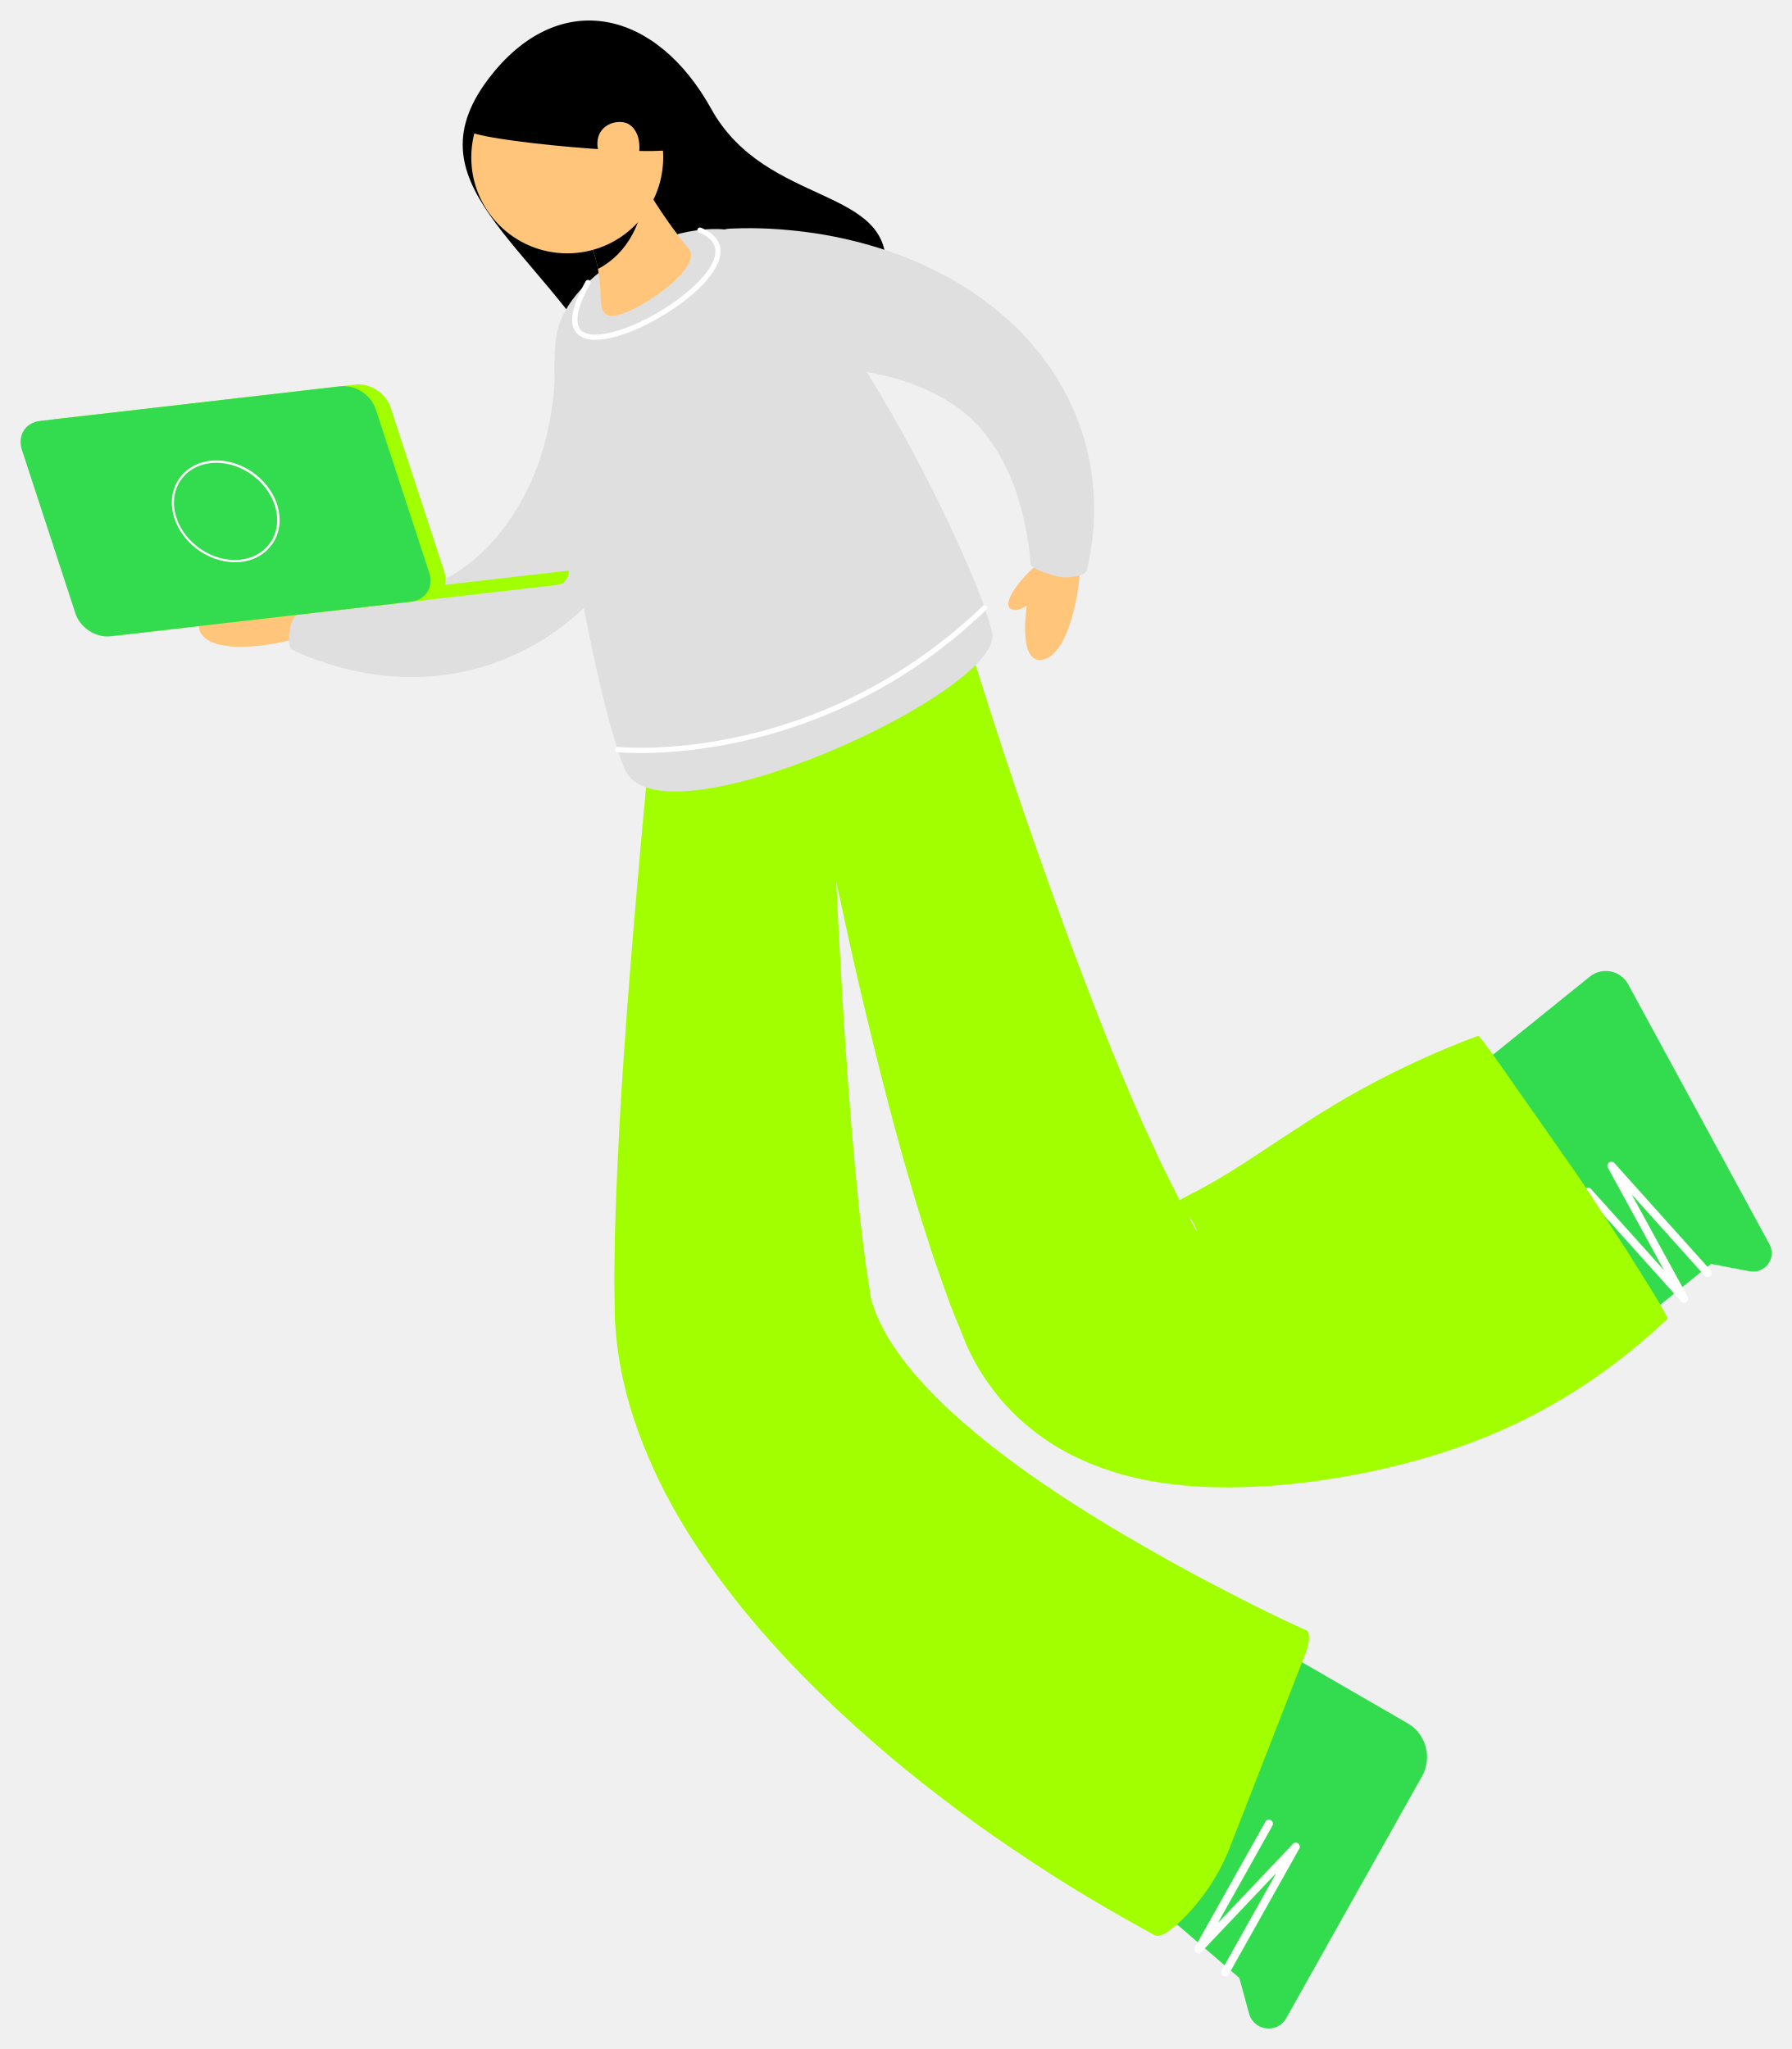
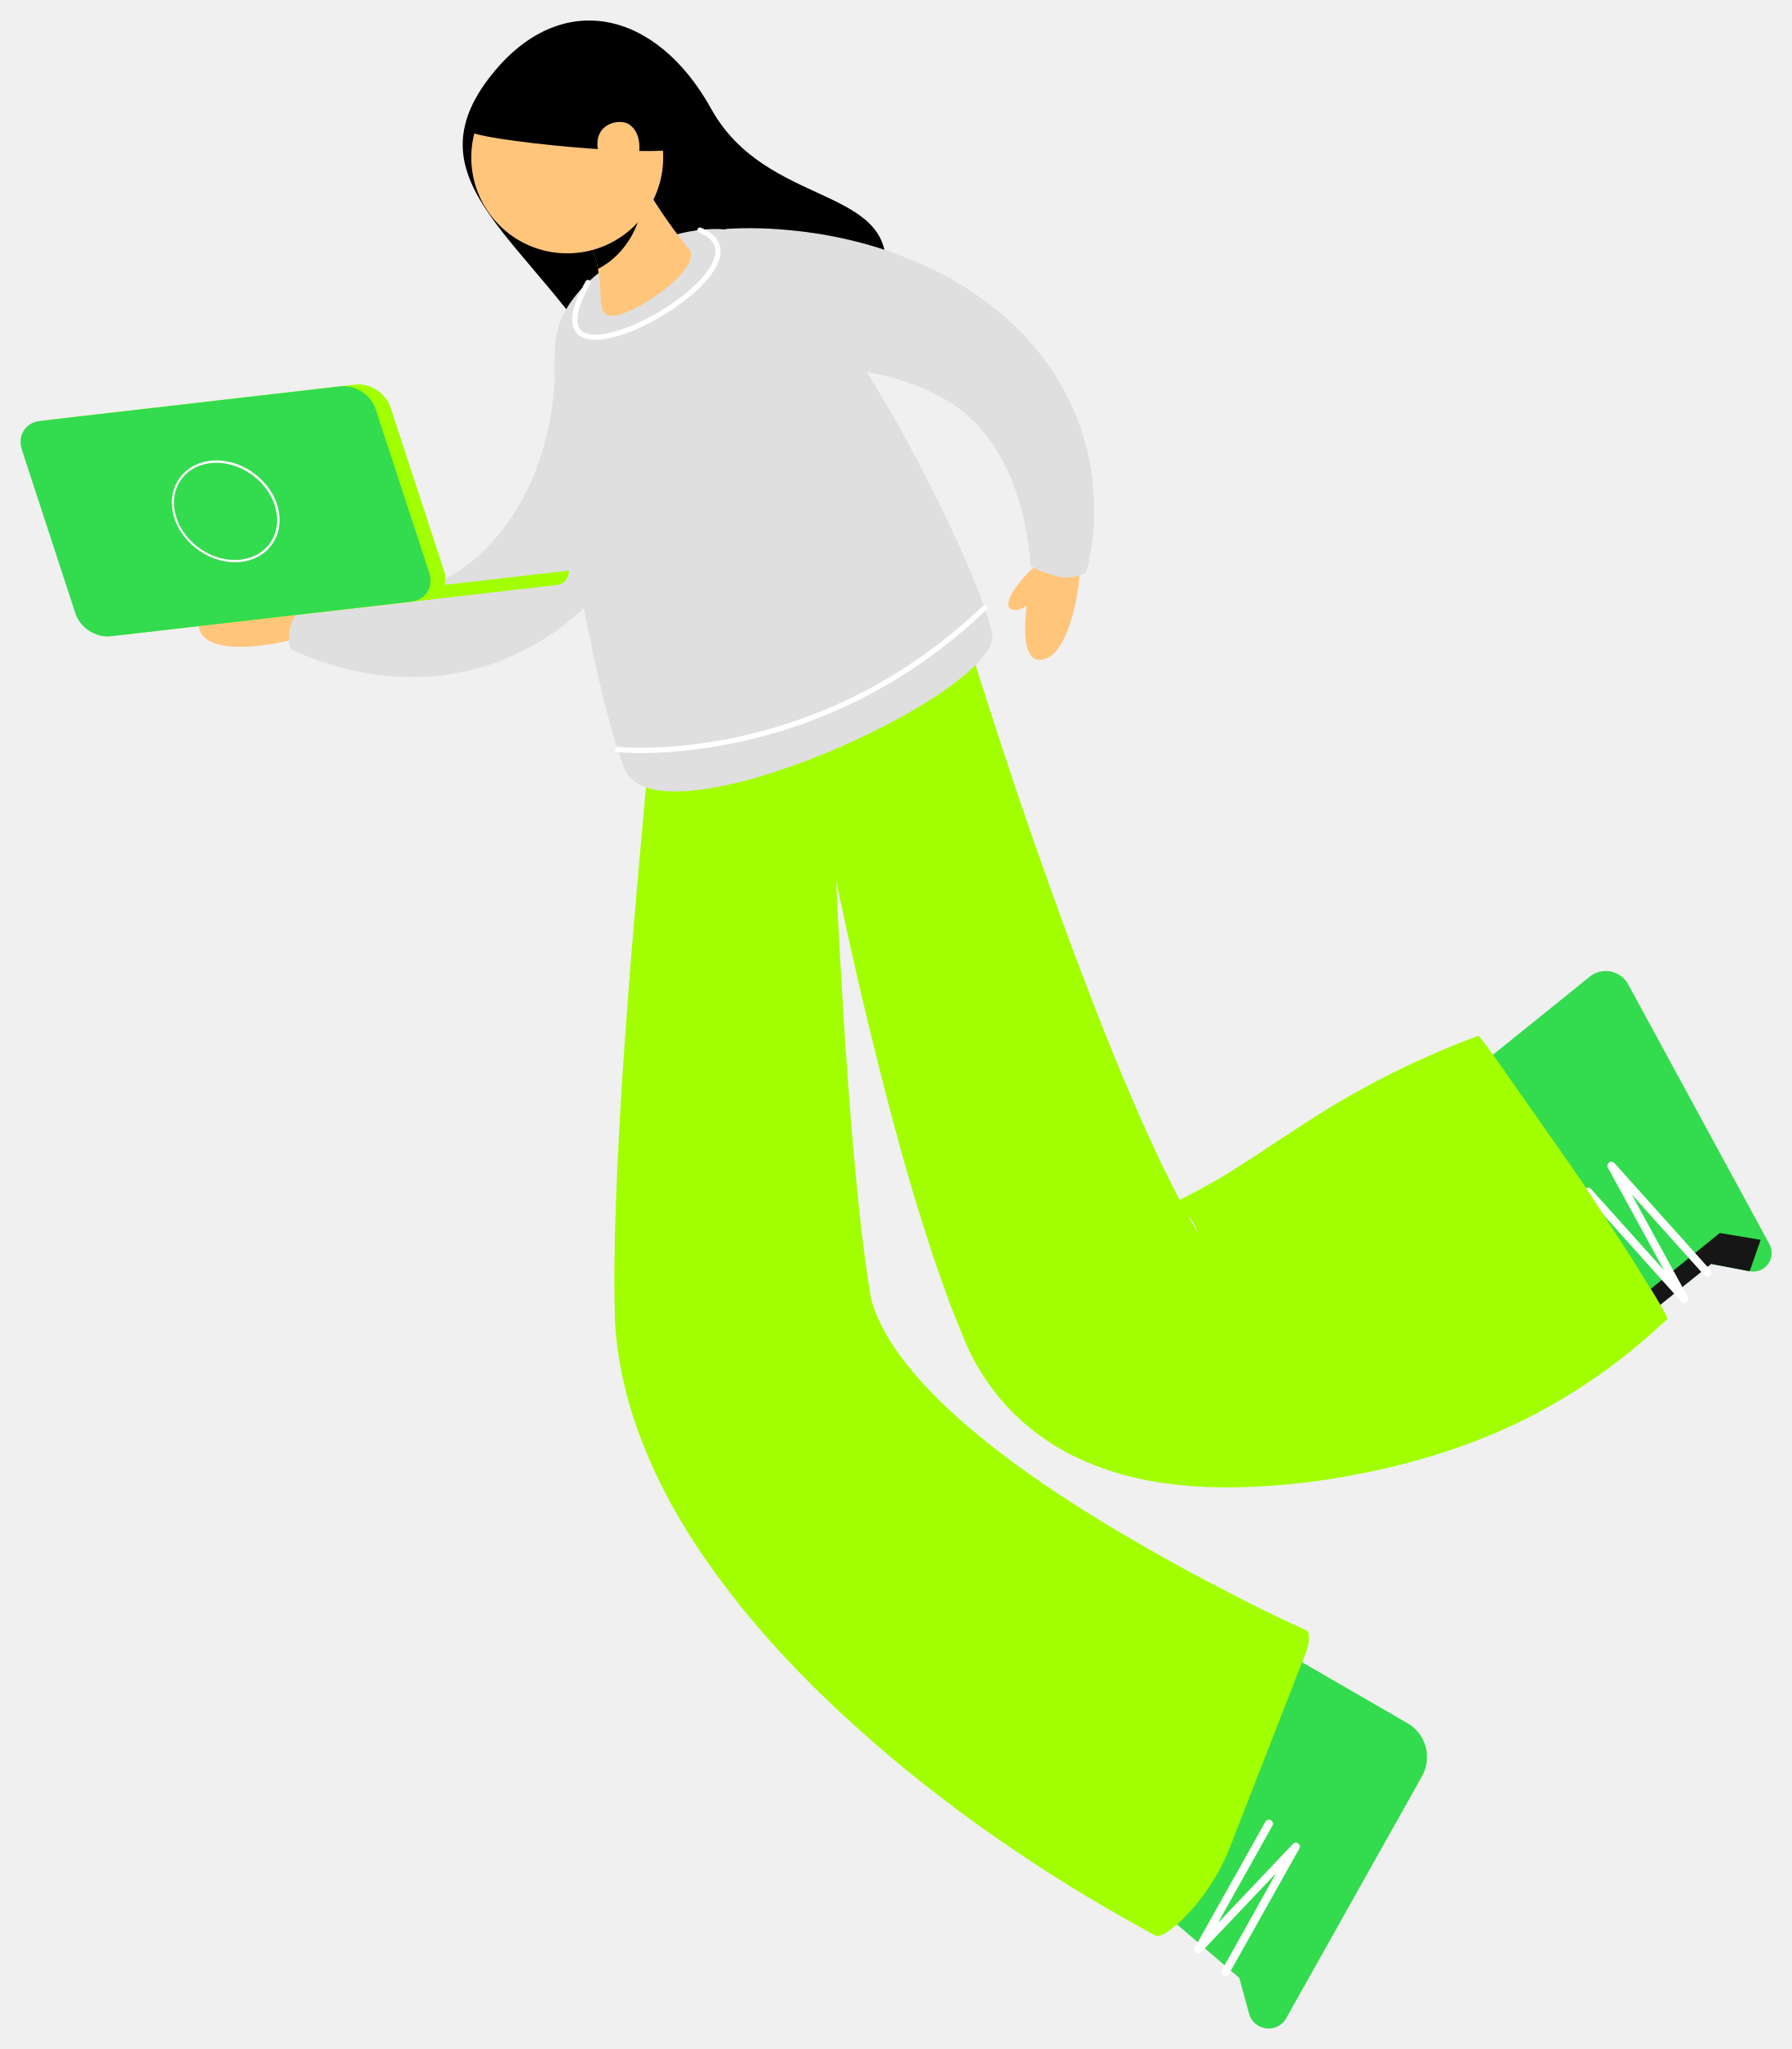
<svg xmlns="http://www.w3.org/2000/svg" width="526.3" height="601.9" viewBox="81.9 33.8 526.3 601.9" fill="none">
  <path d="M226.439 55.569C246.66 30.392 274.597 36.598 290.778 65.766C306.917 94.938 344.725 88.122 341.933 113.87C339.164 139.637 286.265 186.205 262.487 145.233C238.709 104.262 200.584 87.774 226.439 55.569Z" fill="black" />
  <path d="M387.468 195.773C383.867 203.99 379.312 228.651 387.788 227.632C396.243 226.637 399.562 204.646 399.08 198.273C398.598 191.899 387.445 195.753 387.445 195.753L387.468 195.773Z" fill="#FFC67B" />
  <path d="M386.633 199.599C383.16 202.1 375.286 211.136 378.999 212.79C382.712 214.444 389.447 206.219 390.785 203.474C392.146 200.748 386.633 199.599 386.633 199.599Z" fill="#FFC67B" />
  <path d="M170.628 208.443C161.683 207.81 136.94 211.822 140.728 219.477C144.516 227.132 166.334 222.824 172.172 220.24C178.01 217.655 170.628 208.443 170.628 208.443Z" fill="#FFC67B" />
  <path d="M172.292 211.104C169.81 207.607 160.815 199.688 159.141 203.425C157.486 207.138 165.667 213.876 168.393 215.237C171.119 216.598 172.268 211.085 172.268 211.085L172.292 211.104Z" fill="#FFC67B" />
  <path d="M506 355.235L548.819 320.687C552.446 317.757 557.844 318.851 560.08 322.939L601.572 399.282C603.76 403.33 600.294 408.095 595.768 407.24L584.429 405.083L563.612 421.852L506.004 355.278L506 355.235Z" fill="#33DB4E" />
+   <path d="M563.612 421.852L584.429 405.083L595.768 407.24L599 398L587 396L566 413Z" fill="#161616" />
  <path d="M577.394 416.147C577.748 415.763 577.845 415.209 577.582 414.756L561.086 384.618L582.534 408.516C582.973 408.995 583.719 409.051 584.198 408.611C584.633 408.176 584.733 407.426 584.293 406.947L556.038 375.456C555.646 375.016 554.963 374.932 554.476 375.285C553.988 375.639 553.837 376.307 554.128 376.822L570.624 406.96L549.176 383.063C548.737 382.584 547.991 382.528 547.512 382.967C547.038 383.45 546.977 384.153 547.417 384.631L575.672 416.122C576.064 416.562 576.747 416.646 577.234 416.293C577.273 416.246 577.355 416.194 577.394 416.147Z" fill="white" />
  <path d="M462.861 521.252L495.29 540.006C500.718 543.143 502.605 550.074 499.557 555.537L459.659 626.648C457.051 631.284 450.152 630.426 448.751 625.319L445.877 614.808L418.601 591.405L462.885 521.271L462.861 521.252Z" fill="#33DB4E" />
  <path d="M298.719 504.765C286.716 489.591 275.174 472.26 267.841 449.981C266.067 444.411 264.613 438.548 263.635 432.441C263.177 429.374 262.802 426.255 262.594 423.075L262.502 421.931L262.483 421.084L262.449 419.433L262.401 416.107L262.309 409.498L262.392 403.112C262.422 398.82 262.528 394.63 262.68 390.479C263.22 373.816 264.148 357.549 265.277 341.328C266.429 325.126 267.699 309.021 269.127 292.966C270.527 276.848 271.967 260.922 273.622 244.735C274.888 231.874 285.56 221.646 298.822 221.26C305.398 221.062 311.458 223.331 316.155 227.217C317.793 217.867 324.474 209.756 334.144 206.746C347.934 202.476 362.525 210.187 366.812 223.953L366.904 224.226C371.14 237.91 375.692 251.933 380.304 265.688C384.964 279.482 389.812 293.192 394.756 306.784C399.783 320.323 404.891 333.811 410.334 346.94C411.645 350.27 413.092 353.435 414.461 356.694C415.85 359.93 417.219 363.189 418.681 366.287L423.013 375.695L427.499 384.674C427.775 385.256 428.07 385.814 428.365 386.372C429.772 385.427 432.961 383.999 436.462 381.995C440.526 379.74 445.243 376.831 450.064 373.652C459.811 367.26 470.262 360.057 481.533 353.884C487.166 350.775 493.032 347.818 499.073 345.082C502.07 343.695 505.137 342.366 508.214 341.123C509.761 340.49 511.266 339.861 512.799 339.295L515.043 338.44L516.114 338.05C516.114 338.05 516.743 338.684 517.771 340.04L519.608 342.535L522.391 346.437L541.649 373.927L544.417 377.896C545.763 379.83 547.09 381.787 548.378 383.792L559.992 401.617L566.494 412.049L568.077 414.612C568.622 415.494 568.678 415.619 568.992 416.154L570.545 418.851C571.365 420.315 571.706 421.108 571.632 421.246L570.395 422.37L568.021 424.544C566.444 425.986 564.855 427.298 563.27 428.653C560.097 431.321 556.867 433.863 553.557 436.261C546.918 441.081 539.95 445.432 532.605 449.277C517.896 456.991 501.642 462.53 483.662 466.259C474.637 468.095 465.204 469.558 454.828 470.287C444.443 470.93 433.173 471.205 419.479 468.782C412.647 467.504 405.121 465.38 397.319 461.565C389.492 457.73 381.636 451.852 375.656 444.698C374.174 442.93 372.837 441.083 371.499 439.235C370.314 437.394 369.059 435.495 368.09 433.632L366.658 430.836L365.999 429.465L365.687 428.734L364.5 425.783C362.957 421.866 361.185 417.842 359.893 414.052L355.857 402.59L352.278 391.344C351.054 387.57 350.01 383.864 348.923 380.163C347.88 376.457 346.726 372.741 345.769 369.027C341.685 354.24 338.088 339.534 334.601 324.84C332.116 314.094 329.765 303.379 327.481 292.678C328.26 309.036 329.169 325.381 330.241 341.622C331.301 357.299 332.552 372.935 334.134 388.168C334.516 392.004 334.956 395.77 335.43 399.445L336.137 405.013L336.951 410.352L337.366 412.988L337.562 414.297L337.65 414.963C337.65 414.963 337.714 415.174 337.727 415.303C337.938 416.11 338.172 416.935 338.474 417.776C339.057 419.481 339.849 421.318 340.799 423.204C344.638 430.941 352.027 440.001 361.274 448.483C370.53 457.052 381.507 465.209 393.16 472.929C399.006 476.766 405.039 480.518 411.193 484.171C417.366 487.801 423.641 491.355 429.998 494.857C436.35 498.317 442.843 501.653 449.264 504.931C452.494 506.547 455.744 508.139 458.965 509.668L463.758 511.89L464.943 512.424C465.333 512.625 465.753 512.692 465.992 513.125C466.124 513.352 466.212 513.582 466.27 513.947C466.324 514.268 466.328 514.746 466.347 515.158C466.273 515.731 466.293 516.143 466.111 516.945C465.969 517.699 465.805 518.238 465.425 519.234L443.09 576.535C439.823 584.828 434.712 592.521 427.757 598.983C426.921 599.763 426.3 600.086 425.701 600.624C425.062 601.211 424.644 601.383 424.114 601.741C423.223 602.199 422.402 602.477 421.79 602.451C421.135 602.429 420.684 602.061 420.18 601.806L418.682 600.976L412.83 597.728C408.999 595.541 405.211 593.35 401.461 591.111C393.967 586.677 386.658 581.92 379.447 577.044C372.192 572.173 365.088 567.069 358.107 561.669C351.087 556.317 344.195 550.713 337.464 544.766C323.945 532.944 310.894 519.921 298.747 504.827L298.719 504.765ZM433.449 395.683C433.449 395.683 433.46 395.573 433.456 395.53C433.443 395.401 433.406 395.252 433.35 395.127C433.262 394.897 433.152 394.45 432.969 394.142C432.821 393.743 432.586 393.353 432.327 392.943C431.933 392.264 431.41 391.598 430.871 390.999C431.265 391.678 431.64 392.381 432.039 393.103L433.178 395.144L433.469 395.66L433.449 395.683Z" fill="#A2FF00" />
  <path d="M166.907 223.242C166.7 222.479 166.733 221.279 166.902 219.477C167.062 218.024 167.5 216.522 168.301 215.158L169.882 212.453C170.755 210.951 171.489 210.007 172.006 209.52C172.558 208.943 172.953 208.751 173.282 208.784L175.231 209.112C176.558 209.328 177.901 209.477 179.22 209.607C181.901 209.862 184.589 209.964 187.216 209.898C192.514 209.762 197.659 209.184 202.421 207.816C212.005 205.25 219.913 200.282 226.048 193.467C232.453 186.515 237.384 177.883 240.466 168.607C242.027 163.945 243.178 159.106 243.913 154.244C244.28 151.813 244.557 149.347 244.709 146.937C244.753 146.498 244.733 146.086 244.777 145.646C244.603 139.525 244.827 134.561 245.525 131.291C249.415 113.728 277.221 99.593 294.752 101.198C294.963 101.134 295.155 101.093 295.39 101.047C295.927 100.972 296.405 100.968 296.903 100.94L299.789 100.848C301.68 100.812 303.531 100.824 305.344 100.883C308.988 100.976 312.588 101.271 316.152 101.656C323.306 102.445 330.366 103.831 337.29 105.818C351.162 109.812 364.523 116.317 375.814 125.88C387.369 135.46 396.189 148.622 400.226 162.5C402.286 169.413 403.252 176.5 403.221 183.404C403.22 186.887 403.037 190.301 402.525 193.683C402.28 195.384 402.012 197.065 401.658 198.755L401.107 201.313C400.997 201.737 400.624 202.145 399.854 202.504C399.195 202.875 398 203.125 396.28 203.339C394.819 203.529 393.241 203.425 391.735 202.944L388.765 201.977C387.168 201.461 386.093 200.937 385.533 200.558C384.858 200.124 384.609 199.801 384.555 199.48L384.401 197.492C384.287 196.132 384.111 194.8 383.935 193.468C383.516 190.789 383.034 188.137 382.427 185.542C381.152 180.379 379.529 175.447 377.322 170.987C372.989 162.015 366.57 154.818 358.185 150.407C351.572 146.735 344.154 144.383 336.495 143.1C355 172.864 371.441 209.451 373.288 219.912C376.334 237.175 275.011 283.411 265.331 259.647C261.613 250.504 257.179 232.421 253.385 212.445C251.388 214.255 249.344 216.027 247.201 217.677C241.215 222.279 234.413 225.896 227.336 228.495C220.227 230.989 212.857 232.398 205.653 232.637C198.45 232.876 191.392 232.165 184.702 230.568C181.357 229.769 178.082 228.79 174.899 227.648C173.317 227.066 171.712 226.464 170.141 225.772C169.345 225.437 168.57 225.079 167.77 224.702C167.38 224.501 167.074 224.053 166.902 223.199L166.907 223.242Z" fill="#DFDFDF" />
  <path d="M289.956 115.565C284.424 122.321 273.573 128.997 265.455 131.852C258.47 134.29 253.39 134.209 251.191 131.576C248.873 128.847 249.802 123.747 253.905 116.416C254.11 116.069 254.595 115.912 254.942 116.117C255.312 116.341 255.446 116.807 255.241 117.154C250.566 125.522 251.095 129.082 252.355 130.59C254.106 132.657 258.695 132.613 264.94 130.402C277.055 126.147 291.846 115.094 292.007 107.742C292.049 105.321 290.444 103.413 287.177 102.085C286.792 101.927 286.596 101.489 286.753 101.104C286.911 100.718 287.348 100.522 287.734 100.679C292.611 102.653 293.581 105.626 293.514 107.788C293.452 110.232 292.087 112.915 289.932 115.546L289.956 115.565Z" fill="white" />
  <path d="M371.663 212.849C371.663 212.849 371.624 212.896 371.605 212.92C321.788 260.705 263.777 254.819 263.204 254.746C262.764 254.702 262.486 254.316 262.51 253.9C262.577 253.48 262.939 253.183 263.355 253.207C263.928 253.28 321.232 259.062 370.537 211.807C370.856 211.514 371.315 211.534 371.627 211.829C371.896 212.129 371.916 212.541 371.663 212.849Z" fill="white" />
  <path d="M260.624 126.437C265.934 128.172 289.034 112.677 284.191 106.891C280.755 102.771 275.366 95.427 271.145 88.011C269.428 84.983 267.884 81.936 266.73 79.091L250.372 95.829C254.796 102.659 256.688 108.326 257.531 112.857C259.027 120.893 257.23 125.36 260.628 126.48L260.624 126.437Z" fill="#FFC67B" />
  <path d="M257.521 112.813C266.194 108.313 271.238 98.624 271.135 87.967C269.419 84.939 267.875 81.892 266.721 79.047L250.363 95.785C254.787 102.615 256.678 108.282 257.521 112.813Z" fill="black" />
  <path d="M276.636 81.604C277.503 66.063 265.609 52.762 250.068 51.897C234.527 51.031 221.226 62.928 220.358 78.469C219.49 94.011 231.385 107.311 246.926 108.177C262.466 109.042 275.768 97.145 276.636 81.604Z" fill="#FFC67B" />
  <path d="M264.976 50.77C258.584 44.506 234.323 35.648 219.545 71.973C218.353 74.878 280.464 80.834 281.285 76.834C283.365 66.461 272.163 57.803 264.976 50.77Z" fill="black" />
  <path d="M266.739 70.383C264.166 68.593 257.407 69.789 257.35 75.999C257.293 82.209 265.632 87.69 267.478 84.807C270.114 80.669 270.997 73.354 266.763 70.402L266.739 70.383Z" fill="#FFC67B" />
  <path d="M442.591 613.986C442.591 613.986 442.726 613.821 442.785 613.749L463.493 576.855C463.791 576.347 463.66 575.685 463.166 575.321C462.673 574.956 462.084 574.949 461.614 575.475L439.569 598.723L455.614 570.087C455.927 569.512 455.725 568.792 455.149 568.479C454.574 568.166 453.873 568.345 453.541 568.944L432.833 605.838C432.535 606.347 432.666 607.008 433.16 607.373C433.61 607.742 434.3 607.673 434.692 607.242L456.737 583.994L440.692 612.63C440.38 613.206 440.582 613.926 441.157 614.238C441.642 614.516 442.217 614.394 442.595 614.03L442.591 613.986Z" fill="white" />
  <path d="M118.708 220.207L207.011 210.034C211.337 209.538 213.701 205.732 212.324 201.515L196.616 153.492C195.239 149.275 190.632 146.295 186.325 146.768L98.022 156.941C93.696 157.438 91.332 161.243 92.71 165.46L108.417 213.483C109.795 217.7 114.401 220.68 118.708 220.207Z" fill="#A2FF00" />
  <path d="M248.923 201.397C249.153 203.485 247.667 205.397 245.578 205.627L149.246 216.709C147.157 216.939 145.266 215.429 145.017 213.365L248.904 201.42L248.923 201.397Z" fill="#A2FF00" />
  <path d="M114.338 220.712L202.641 210.539C206.967 210.043 209.331 206.237 207.954 202.021L192.246 153.997C190.869 149.781 186.262 146.8 181.955 147.273L93.652 157.446C89.326 157.943 86.962 161.749 88.339 165.965L104.047 213.988C105.424 218.205 110.031 221.185 114.338 220.712Z" fill="#33DB4E" />
  <path d="M160.619 195.091C161.132 194.561 161.617 193.968 162.055 193.337C164.134 190.169 164.567 186.207 163.34 182.194C160.831 174.041 151.999 168.195 143.692 169.153C139.667 169.62 136.358 171.582 134.337 174.679C132.258 177.847 131.825 181.808 133.052 185.822C135.561 193.975 144.393 199.821 152.7 198.862C155.886 198.501 158.628 197.183 160.642 195.11L160.619 195.091ZM136.189 173.384C138.082 171.41 140.704 170.191 143.717 169.848C151.723 168.919 160.208 174.56 162.644 182.415C163.83 186.237 163.399 190.003 161.432 192.985C159.523 195.897 156.378 197.756 152.569 198.201C144.564 199.129 136.078 193.488 133.642 185.633C132.456 181.811 132.887 178.045 134.854 175.063C135.253 174.479 135.676 173.914 136.193 173.427L136.189 173.384Z" fill="white" />
</svg>
